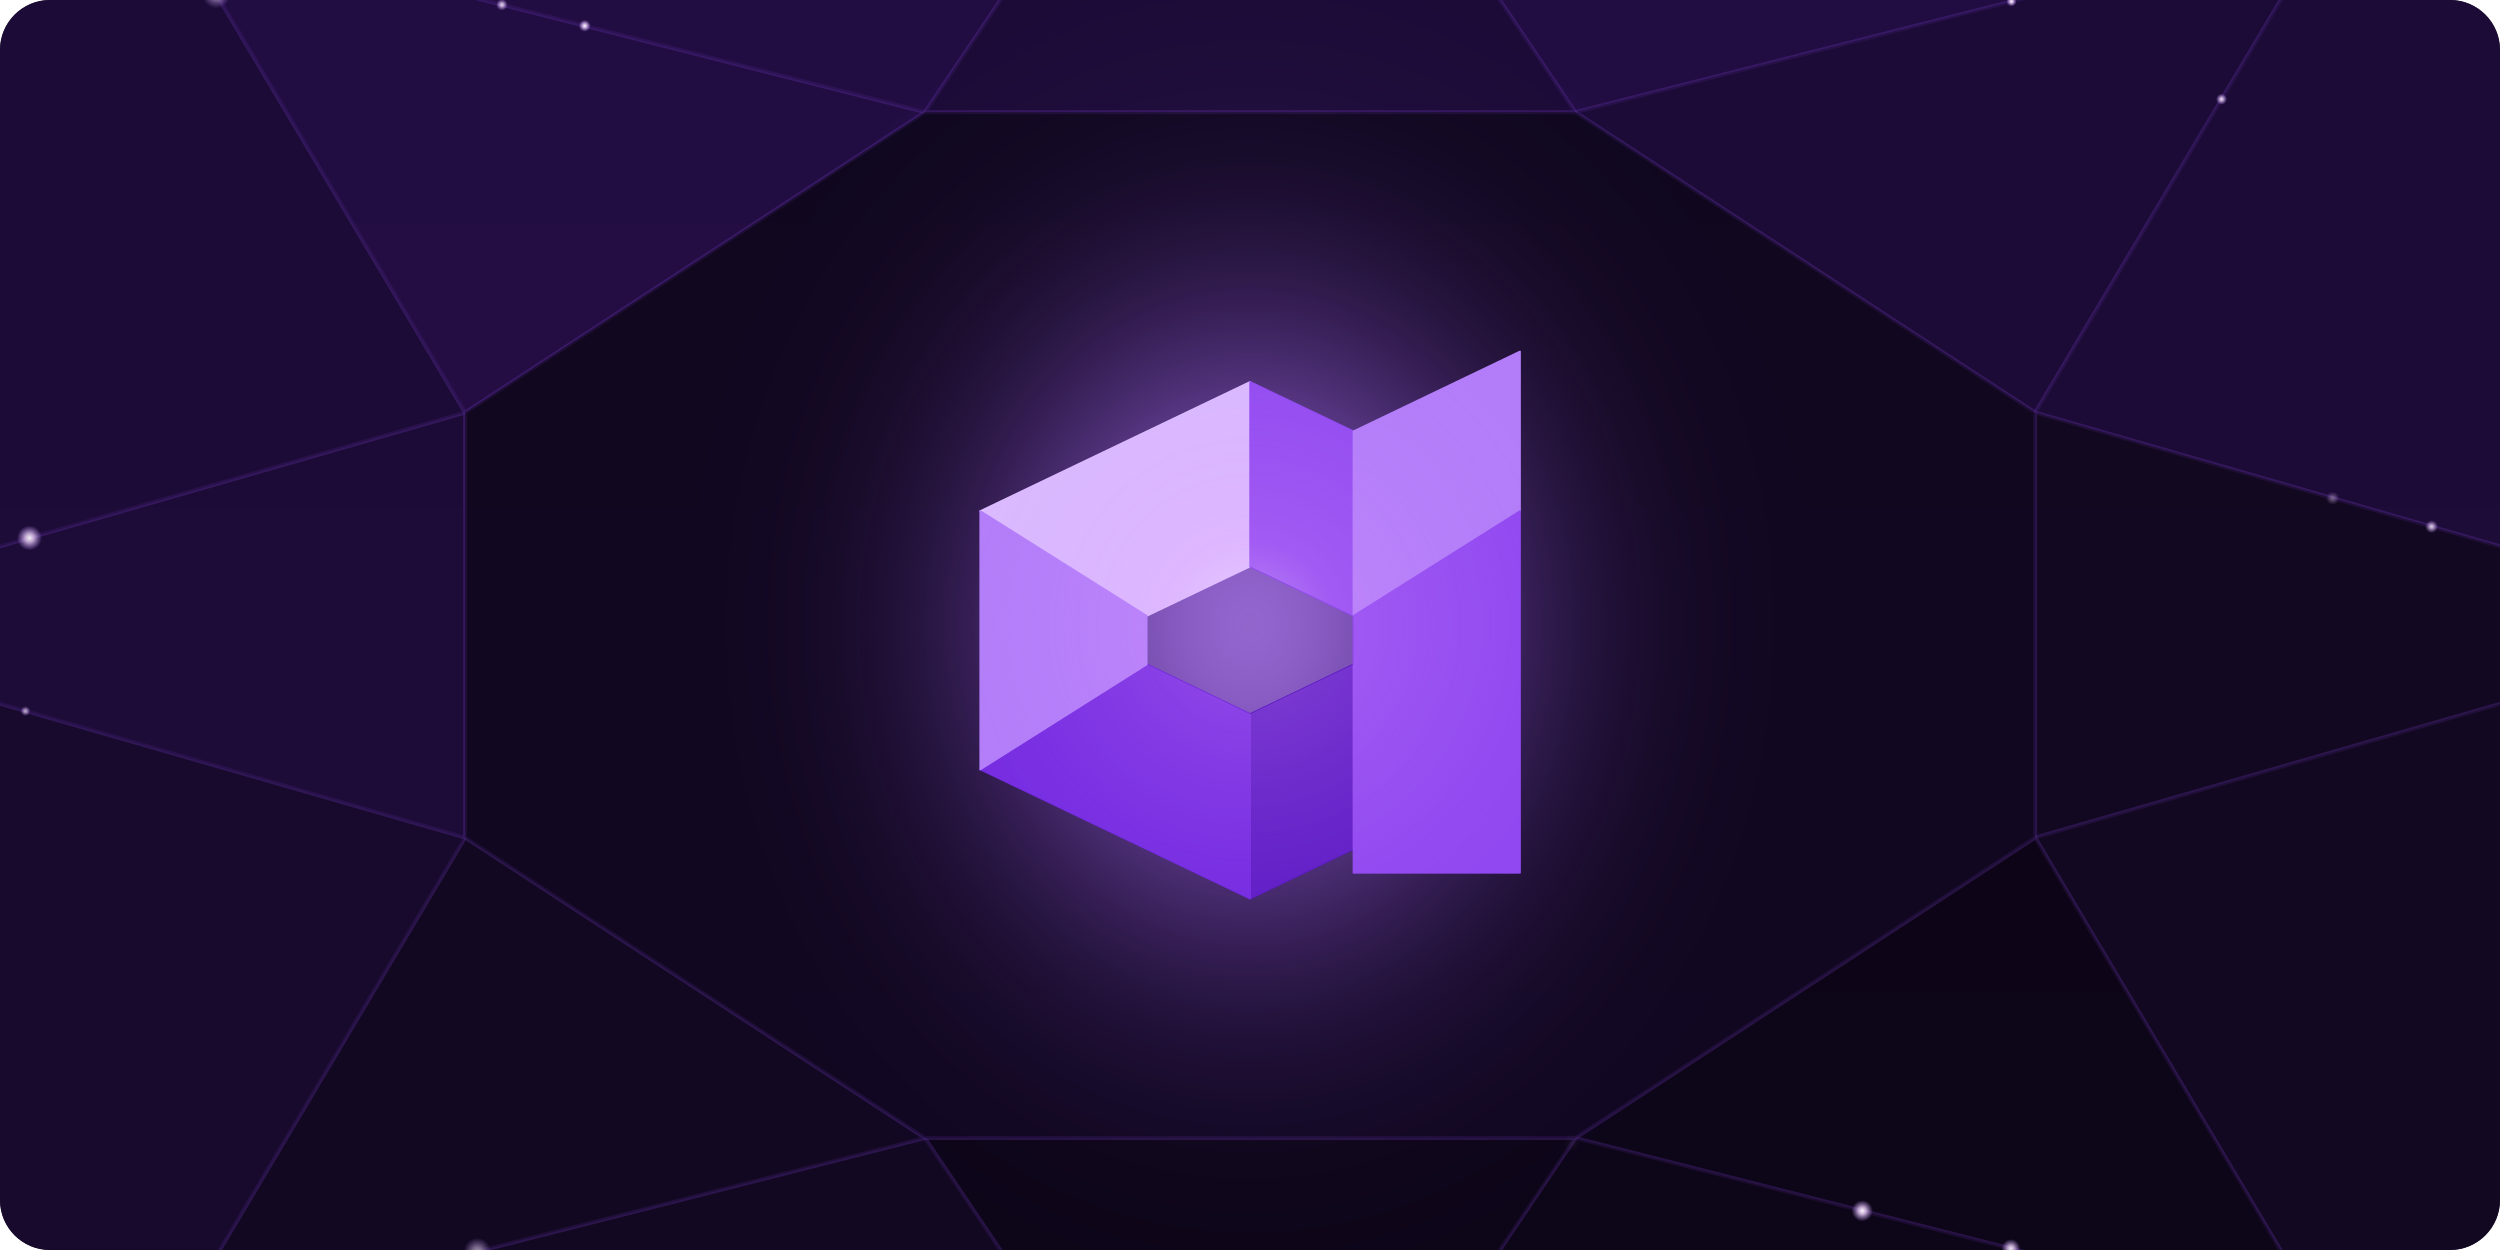
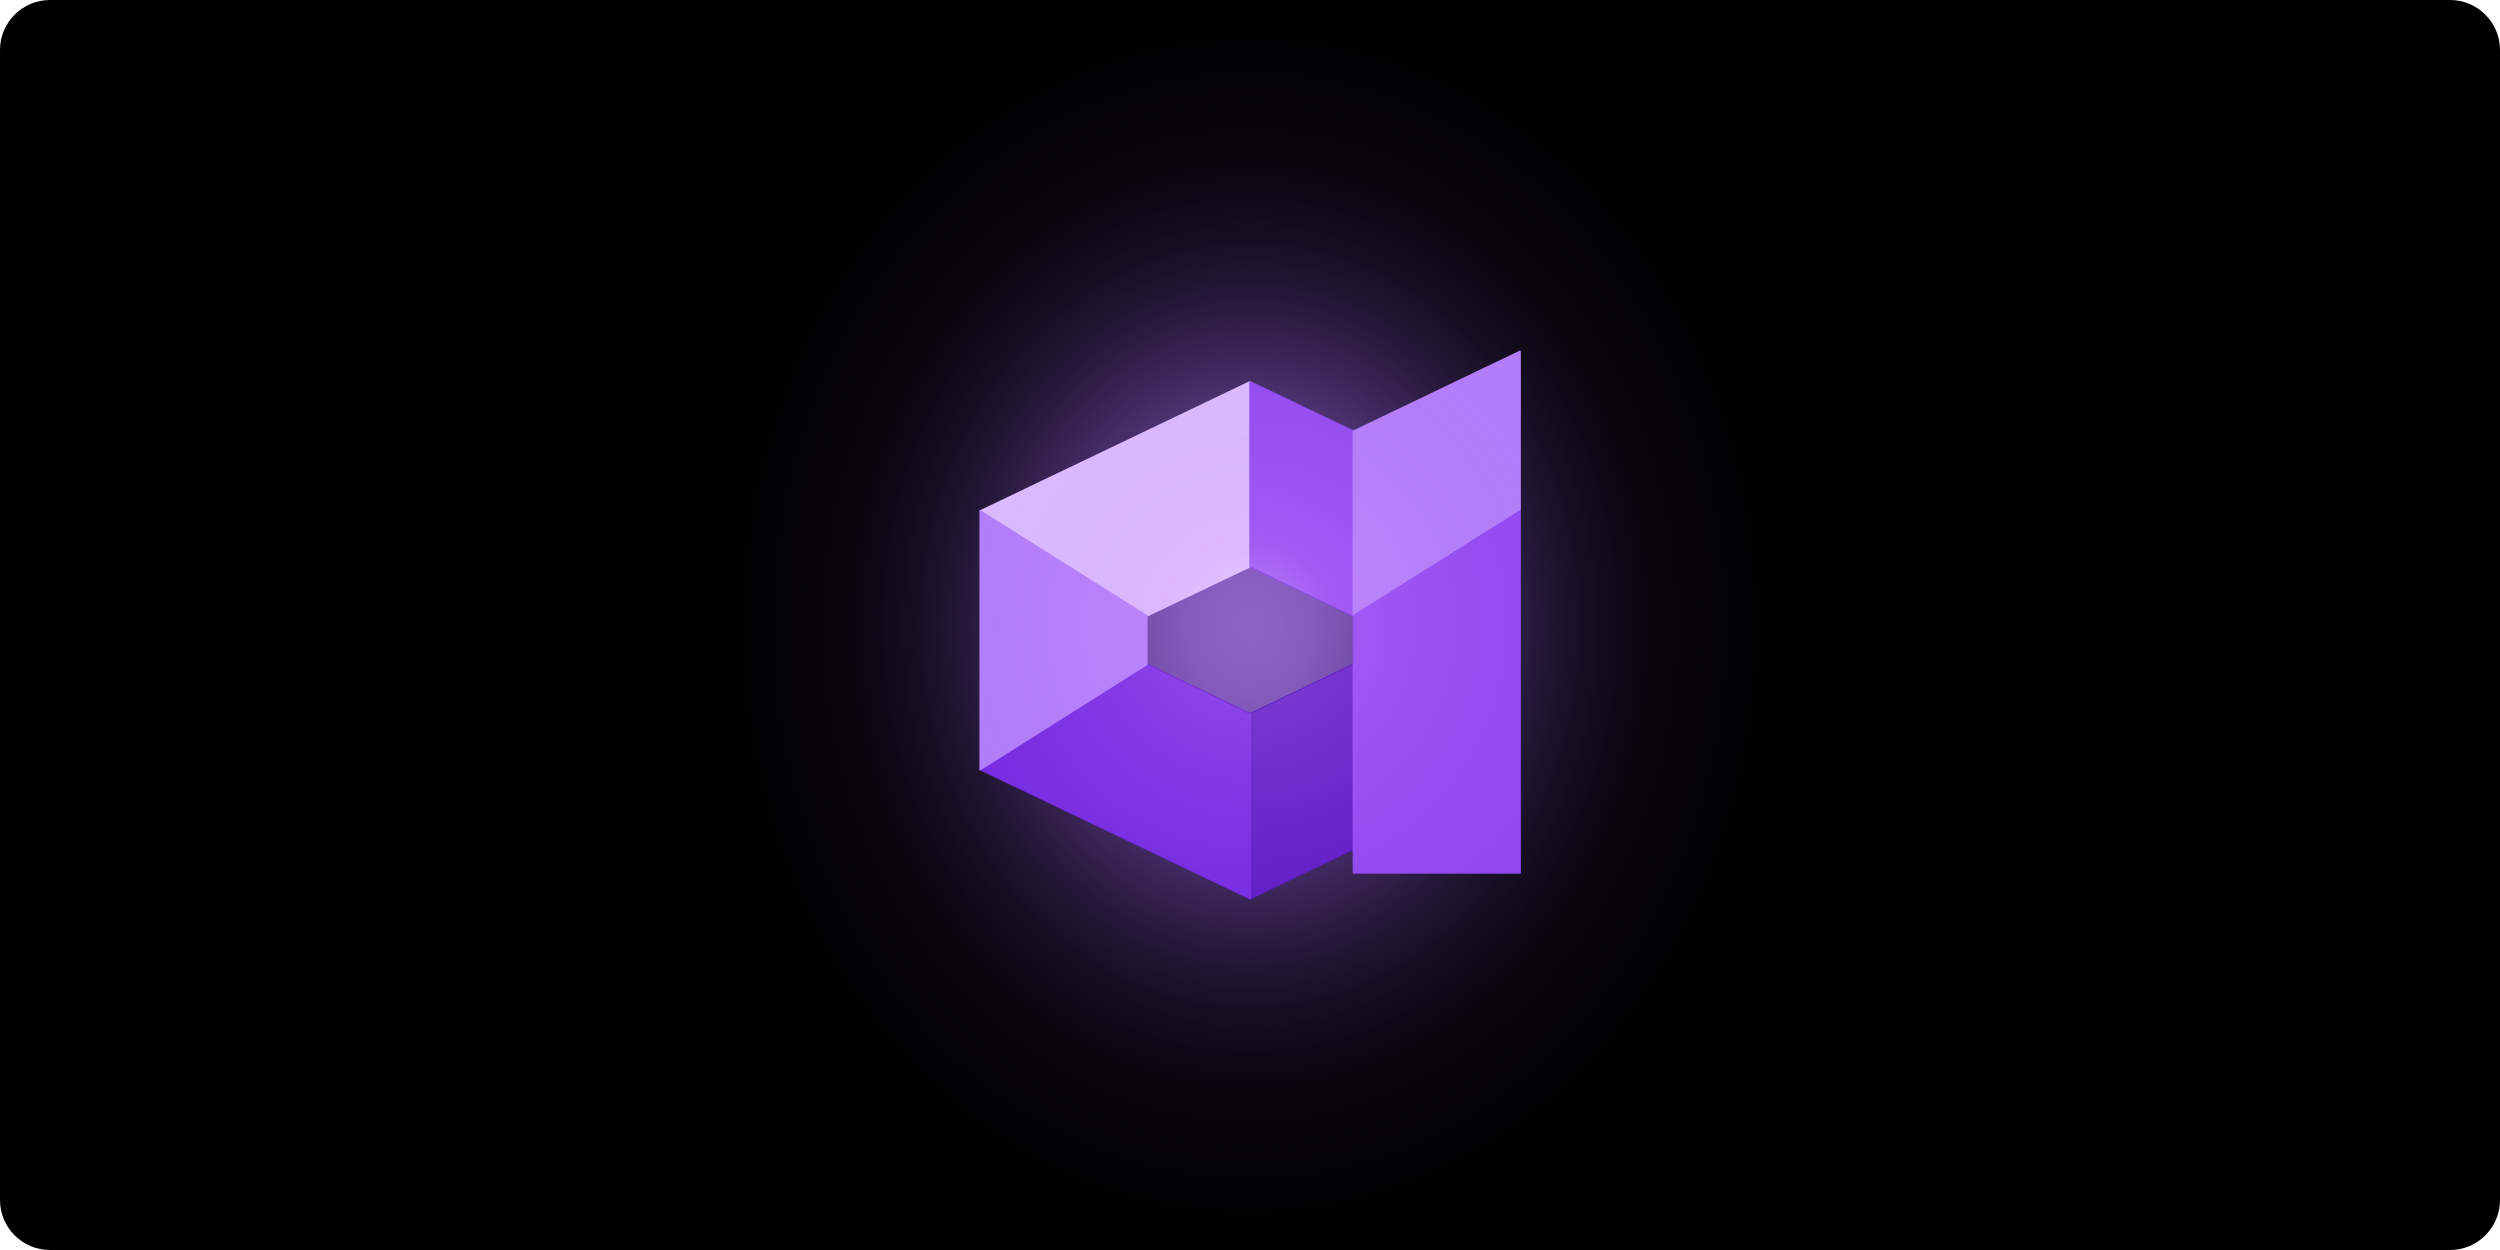
<svg xmlns="http://www.w3.org/2000/svg" width="600" height="300" viewBox="0 0 600 300">
  <defs>
    <clipPath id="card">
      <rect width="600" height="300" rx="12" />
    </clipPath>
-     <linearGradient id="sky" x1="0" y1="0" x2="0" y2="1080" gradientUnits="userSpaceOnUse">
-       <stop offset="0" stop-color="#0d0714" />
-       <stop offset="1" stop-color="#1a0a2e" />
-     </linearGradient>
-     <radialGradient id="d">
-       <stop offset="0" stop-color="#ffffff" />
-       <stop offset="0.35" stop-color="#f0d4ff" stop-opacity="0.8" />
-       <stop offset="1" stop-color="#c79bff" stop-opacity="0" />
-     </radialGradient>
  </defs>
  <g clip-path="url(#card)">
    <g transform="scale(0.4688) translate(-320 -176.8)">
-       <rect x="320" y="176.8" width="1280" height="640" fill="url(#sky)" />
-       <g opacity="0.85">
-         <polygon points="1126.5,234.2 960,-12.8 1534,-408.6 1511.5,136.5" fill="#260e4a" stroke="#9148f0" stroke-opacity="0.13" stroke-width="2" stroke-linejoin="round" />
-         <polygon points="1126.5,234.2 1511.5,136.5 1361.9,388" fill="#1f0c3c" stroke="#9148f0" stroke-opacity="0.13" stroke-width="2" stroke-linejoin="round" />
-         <polygon points="1511.5,136.5 1534,-408.6 2020.7,-196.2" fill="#1f0c3c" stroke="#9148f0" stroke-opacity="0.13" stroke-width="2" stroke-linejoin="round" />
-         <polygon points="1511.5,136.5 2020.7,-196.2 2345.8,121.8" fill="#1f0c3c" stroke="#9148f0" stroke-opacity="0.13" stroke-width="2" stroke-linejoin="round" />
-         <polygon points="1361.9,388 1511.5,136.5 2345.8,121.8 1740,496.8" fill="#1f0c3c" stroke="#9148f0" stroke-opacity="0.13" stroke-width="2" stroke-linejoin="round" />
-         <polygon points="1361.9,388 1740,496.8 1361.9,605.6" fill="#120821" stroke="#9148f0" stroke-opacity="0.13" stroke-width="2" stroke-linejoin="round" />
-         <polygon points="1740,496.8 2345.8,121.8 2460,496.8" fill="#180a2e" stroke="#9148f0" stroke-opacity="0.13" stroke-width="2" stroke-linejoin="round" />
-         <polygon points="1740,496.8 2460,496.8 2345.8,871.8" fill="#120821" stroke="#9148f0" stroke-opacity="0.13" stroke-width="2" stroke-linejoin="round" />
-         <polygon points="1361.9,605.6 1740,496.8 2345.8,871.8 1511.5,857.1" fill="#120821" stroke="#9148f0" stroke-opacity="0.13" stroke-width="2" stroke-linejoin="round" />
-         <polygon points="1361.9,605.6 1511.5,857.1 1126.5,759.4" fill="#0c0515" stroke="#9148f0" stroke-opacity="0.13" stroke-width="2" stroke-linejoin="round" />
-         <polygon points="1511.5,857.1 2345.8,871.8 2020.7,1189.8" fill="#0c0515" stroke="#9148f0" stroke-opacity="0.13" stroke-width="2" stroke-linejoin="round" />
-         <polygon points="1511.5,857.1 2020.7,1189.8 1534,1402.2" fill="#120821" stroke="#9148f0" stroke-opacity="0.13" stroke-width="2" stroke-linejoin="round" />
-         <polygon points="1126.5,759.4 1511.5,857.1 1534,1402.2 960,1006.4" fill="#0c0515" stroke="#9148f0" stroke-opacity="0.13" stroke-width="2" stroke-linejoin="round" />
-         <polygon points="1126.5,759.4 960,1006.4 793.5,759.4" fill="#0c0515" stroke="#9148f0" stroke-opacity="0.13" stroke-width="2" stroke-linejoin="round" />
-         <polygon points="960,1006.4 1534,1402.2 960,1476.8" fill="#120821" stroke="#9148f0" stroke-opacity="0.13" stroke-width="2" stroke-linejoin="round" />
-         <polygon points="960,1006.4 960,1476.8 386,1402.2" fill="#0c0515" stroke="#9148f0" stroke-opacity="0.13" stroke-width="2" stroke-linejoin="round" />
-         <polygon points="793.5,759.4 960,1006.4 386,1402.2 408.5,857.1" fill="#120821" stroke="#9148f0" stroke-opacity="0.13" stroke-width="2" stroke-linejoin="round" />
-         <polygon points="793.5,759.4 408.5,857.1 558.1,605.6" fill="#120821" stroke="#9148f0" stroke-opacity="0.13" stroke-width="2" stroke-linejoin="round" />
-         <polygon points="408.5,857.1 386,1402.2 -100.7,1189.8" fill="#120821" stroke="#9148f0" stroke-opacity="0.13" stroke-width="2" stroke-linejoin="round" />
-         <polygon points="408.5,857.1 -100.7,1189.8 -425.8,871.8" fill="#180a2e" stroke="#9148f0" stroke-opacity="0.13" stroke-width="2" stroke-linejoin="round" />
-         <polygon points="558.1,605.6 408.5,857.1 -425.8,871.8 180,496.8" fill="#180a2e" stroke="#9148f0" stroke-opacity="0.13" stroke-width="2" stroke-linejoin="round" />
-         <polygon points="558.1,605.6 180,496.8 558.1,388" fill="#1f0c3c" stroke="#9148f0" stroke-opacity="0.13" stroke-width="2" stroke-linejoin="round" />
-         <polygon points="180,496.8 -425.8,871.8 -540,496.8" fill="#1f0c3c" stroke="#9148f0" stroke-opacity="0.13" stroke-width="2" stroke-linejoin="round" />
-         <polygon points="180,496.8 -540,496.8 -425.8,121.8" fill="#1f0c3c" stroke="#9148f0" stroke-opacity="0.13" stroke-width="2" stroke-linejoin="round" />
-         <polygon points="558.1,388 180,496.8 -425.8,121.8 408.5,136.5" fill="#1f0c3c" stroke="#9148f0" stroke-opacity="0.13" stroke-width="2" stroke-linejoin="round" />
-         <polygon points="558.1,388 408.5,136.5 793.5,234.2" fill="#260e4a" stroke="#9148f0" stroke-opacity="0.13" stroke-width="2" stroke-linejoin="round" />
-         <polygon points="408.5,136.5 -425.8,121.8 -100.7,-196.2" fill="#260e4a" stroke="#9148f0" stroke-opacity="0.13" stroke-width="2" stroke-linejoin="round" />
-         <polygon points="408.5,136.5 -100.7,-196.2 386,-408.6" fill="#2e1059" stroke="#9148f0" stroke-opacity="0.13" stroke-width="2" stroke-linejoin="round" />
-         <polygon points="793.5,234.2 408.5,136.5 386,-408.6 960,-12.8" fill="#260e4a" stroke="#9148f0" stroke-opacity="0.13" stroke-width="2" stroke-linejoin="round" />
-         <polygon points="793.5,234.2 960,-12.8 1126.5,234.2" fill="#1f0c3c" stroke="#9148f0" stroke-opacity="0.13" stroke-width="2" stroke-linejoin="round" />
-         <polygon points="960,-12.8 386,-408.6 960,-483.2" fill="#260e4a" stroke="#9148f0" stroke-opacity="0.13" stroke-width="2" stroke-linejoin="round" />
-         <polygon points="960,-12.8 960,-483.2 1534,-408.6" fill="#1f0c3c" stroke="#9148f0" stroke-opacity="0.13" stroke-width="2" stroke-linejoin="round" />
-         <polygon points="1126.5,234.2 1361.9,388 1361.9,605.6 1126.5,759.4 793.5,759.4 558.1,605.6 558.1,388 793.5,234.2" fill="#100720" stroke="#9148f0" stroke-opacity="0.13" stroke-width="2" stroke-linejoin="round" />
-       </g>
+       <rect x="320" y="176.8" width="1280" height="640" fill="#000000" />
      <g opacity="1" transform="translate(580 116.8) scale(3.8)">
        <defs>
          <radialGradient id="halo">
            <stop offset="0" stop-color="#b37df9" stop-opacity="0.800" />
            <stop offset="0.025" stop-color="#b27cf9" stop-opacity="0.797" />
            <stop offset="0.05" stop-color="#b17af9" stop-opacity="0.788" />
            <stop offset="0.075" stop-color="#b079f8" stop-opacity="0.773" />
            <stop offset="0.1" stop-color="#b078f8" stop-opacity="0.753" />
            <stop offset="0.125" stop-color="#af76f8" stop-opacity="0.728" />
            <stop offset="0.15" stop-color="#ae75f8" stop-opacity="0.699" />
            <stop offset="0.175" stop-color="#ad74f7" stop-opacity="0.665" />
            <stop offset="0.2" stop-color="#ac72f7" stop-opacity="0.628" />
            <stop offset="0.225" stop-color="#ab71f7" stop-opacity="0.589" />
            <stop offset="0.25" stop-color="#ab70f7" stop-opacity="0.548" />
            <stop offset="0.275" stop-color="#aa6ef7" stop-opacity="0.505" />
            <stop offset="0.3" stop-color="#a96df6" stop-opacity="0.462" />
            <stop offset="0.325" stop-color="#a86cf6" stop-opacity="0.419" />
            <stop offset="0.35" stop-color="#a76af6" stop-opacity="0.377" />
            <stop offset="0.375" stop-color="#a669f6" stop-opacity="0.337" />
            <stop offset="0.4" stop-color="#a568f5" stop-opacity="0.298" />
            <stop offset="0.425" stop-color="#a566f5" stop-opacity="0.261" />
            <stop offset="0.45" stop-color="#a465f5" stop-opacity="0.226" />
            <stop offset="0.475" stop-color="#a364f5" stop-opacity="0.195" />
            <stop offset="0.5" stop-color="#a263f5" stop-opacity="0.166" />
            <stop offset="0.525" stop-color="#a161f4" stop-opacity="0.139" />
            <stop offset="0.55" stop-color="#a060f4" stop-opacity="0.116" />
            <stop offset="0.575" stop-color="#9f5ff4" stop-opacity="0.096" />
            <stop offset="0.6" stop-color="#9f5df4" stop-opacity="0.078" />
            <stop offset="0.625" stop-color="#9e5cf3" stop-opacity="0.062" />
            <stop offset="0.65" stop-color="#9d5bf3" stop-opacity="0.049" />
            <stop offset="0.675" stop-color="#9c59f3" stop-opacity="0.038" />
            <stop offset="0.7" stop-color="#9b58f3" stop-opacity="0.029" />
            <stop offset="0.725" stop-color="#9a57f2" stop-opacity="0.022" />
            <stop offset="0.75" stop-color="#9a55f2" stop-opacity="0.016" />
            <stop offset="0.775" stop-color="#9954f2" stop-opacity="0.012" />
            <stop offset="0.8" stop-color="#9853f2" stop-opacity="0.008" />
            <stop offset="0.825" stop-color="#9751f2" stop-opacity="0.005" />
            <stop offset="0.85" stop-color="#9650f1" stop-opacity="0.003" />
            <stop offset="0.875" stop-color="#954ff1" stop-opacity="0.002" />
            <stop offset="0.9" stop-color="#944df1" stop-opacity="0.001" />
            <stop offset="0.925" stop-color="#944cf1" stop-opacity="0.001" />
            <stop offset="0.95" stop-color="#934bf0" stop-opacity="0.000" />
            <stop offset="0.975" stop-color="#9249f0" stop-opacity="0.000" />
            <stop offset="1" stop-color="#9148f0" stop-opacity="0.000" />
          </radialGradient>
        </defs>
        <ellipse cx="100" cy="100" rx="86" ry="100" fill="url(#halo)" />
      </g>
-       <circle cx="576.953" cy="179.242" r="2.964" fill="url(#d)" opacity="0.844" />
-       <circle cx="144.681" cy="1029.475" r="4.027" fill="url(#d)" opacity="0.891" />
-       <circle cx="27.605" cy="591.139" r="5.06" fill="url(#d)" opacity="0.601" />
-       <circle cx="301.283" cy="461.915" r="2.545" fill="url(#d)" opacity="0.597" />
-       <circle cx="1670.181" cy="516.882" r="2.931" fill="url(#d)" opacity="0.26" />
-       <circle cx="1349.482" cy="815.992" r="4.861" fill="url(#d)" opacity="0.908" />
-       <circle cx="1124.763" cy="761.895" r="4.762" fill="url(#d)" opacity="0.042" />
-       <circle cx="408.191" cy="863.584" r="3.565" fill="url(#d)" opacity="0.114" />
-       <circle cx="1514.187" cy="431.848" r="3.454" fill="url(#d)" opacity="0.36" />
-       <circle cx="1727.895" cy="860.951" r="6.076" fill="url(#d)" opacity="0.981" />
-       <circle cx="430.707" cy="173.862" r="7.23" fill="url(#d)" opacity="0.584" />
-       <circle cx="564.382" cy="817.551" r="7.065" fill="url(#d)" opacity="0.579" />
-       <circle cx="415.25" cy="845.722" r="6.043" fill="url(#d)" opacity="0.18" />
-       <circle cx="1942.021" cy="621.86" r="5.086" fill="url(#d)" opacity="0.151" />
-       <circle cx="977.138" cy="12.632" r="6.549" fill="url(#d)" opacity="0.229" />
-       <circle cx="1746.829" cy="132.316" r="7.036" fill="url(#d)" opacity="0.908" />
-       <circle cx="1937.649" cy="374.446" r="6.511" fill="url(#d)" opacity="0.232" />
-       <circle cx="168.349" cy="861.369" r="6.981" fill="url(#d)" opacity="0.902" />
-       <circle cx="42.018" cy="411.383" r="5.41" fill="url(#d)" opacity="0.971" />
-       <circle cx="1724.924" cy="-2.951" r="4.31" fill="url(#d)" opacity="0.699" />
-       <circle cx="333.031" cy="540.817" r="2.555" fill="url(#d)" opacity="0.687" />
-       <circle cx="1747.953" cy="1011.596" r="2.926" fill="url(#d)" opacity="0.518" />
-       <circle cx="930.42" cy="962.504" r="5.973" fill="url(#d)" opacity="0.478" />
-       <circle cx="1501.278" cy="839.886" r="6.159" fill="url(#d)" opacity="0.268" />
-       <circle cx="1457.332" cy="227.592" r="2.848" fill="url(#d)" opacity="0.879" />
-       <circle cx="917.332" cy="50.518" r="6.696" fill="url(#d)" opacity="1" />
-       <circle cx="1520.061" cy="1063.641" r="3.332" fill="url(#d)" opacity="0.842" />
-       <circle cx="166.053" cy="-21.912" r="3.593" fill="url(#d)" opacity="0.162" />
-       <circle cx="215.675" cy="133.064" r="3.682" fill="url(#d)" opacity="0.409" />
-       <circle cx="1349.76" cy="177.537" r="2.614" fill="url(#d)" opacity="0.985" />
-       <circle cx="619.358" cy="190.008" r="3.057" fill="url(#d)" opacity="0.979" />
-       <circle cx="192.791" cy="998.043" r="5.9" fill="url(#d)" opacity="0.581" />
-       <circle cx="178.722" cy="497.591" r="6.719" fill="url(#d)" opacity="0.013" />
-       <circle cx="335.084" cy="452.192" r="6.421" fill="url(#d)" opacity="0.939" />
-       <circle cx="1611.297" cy="533.82" r="6.01" fill="url(#d)" opacity="0.934" />
-       <circle cx="1273.385" cy="796.671" r="5.471" fill="url(#d)" opacity="0.982" />
-       <circle cx="970.034" cy="991.51" r="3.53" fill="url(#d)" opacity="0.206" />
-       <circle cx="399.074" cy="1084.614" r="2.945" fill="url(#d)" opacity="0.535" />
-       <circle cx="1564.853" cy="446.421" r="3.288" fill="url(#d)" opacity="0.811" />
-       <circle cx="1775.002" cy="861.78" r="3.845" fill="url(#d)" opacity="0.458" />
      <g transform="translate(771.8635 308.6635) scale(1.4698)">
        <polygon points="34,88.3 128,43.3 128,107.6 92,124.8" fill="#dcbcff" stroke="#dcbcff" stroke-width="0.6" stroke-linejoin="round" />
        <polygon points="128,43.3 164,60.5 164,124.8 128,107.6" fill="#9148f0" stroke="#9148f0" stroke-width="0.6" stroke-linejoin="round" />
        <polygon points="164,141.7 164,206 128,223.3 128,159" fill="#5d1ac4" stroke="#5d1ac4" stroke-width="0.6" stroke-linejoin="round" />
        <polygon points="128,223.3 34,178.3 92,141.7 128,159" fill="#7429e0" stroke="#7429e0" stroke-width="0.6" stroke-linejoin="round" />
        <polygon points="34,178.3 34,88.3 92,124.8 92,141.7" fill="#b37df9" stroke="#b37df9" stroke-width="0.6" stroke-linejoin="round" />
        <polygon points="164,60.5 222,32.7 222,88.3 164,124.8" fill="#b37df9" stroke="#b37df9" stroke-width="0.6" stroke-linejoin="round" />
        <polygon points="164,124.8 222,88.3 222,214.3 164,214.3" fill="#9148f0" stroke="#9148f0" stroke-width="0.6" stroke-linejoin="round" />
      </g>
      <g opacity="0.45" transform="translate(771.8635 308.6635) scale(1.4698)">
        <defs>
          <radialGradient id="light" cx="128" cy="128" r="120" gradientUnits="userSpaceOnUse">
            <stop offset="0" stop-color="#ffffff" stop-opacity="0.9" />
            <stop offset="0.25" stop-color="#e3a2ff" stop-opacity="0.45" />
            <stop offset="1" stop-color="#b37df9" stop-opacity="0" />
          </radialGradient>
          <clipPath id="gem">
            <path clip-rule="evenodd" d="M34,88.3 128,43.3 164,60.5 222,32.7 222,214.3 164,214.3 164,206 128,223.3 34,178.3Z M128,107.6 164,124.8 164,141.7 128,159 92,141.7 92,124.8Z" />
          </clipPath>
        </defs>
        <rect x="0" y="0" width="256" height="256" fill="url(#light)" clip-path="url(#gem)" />
      </g>
    </g>
  </g>
</svg>
